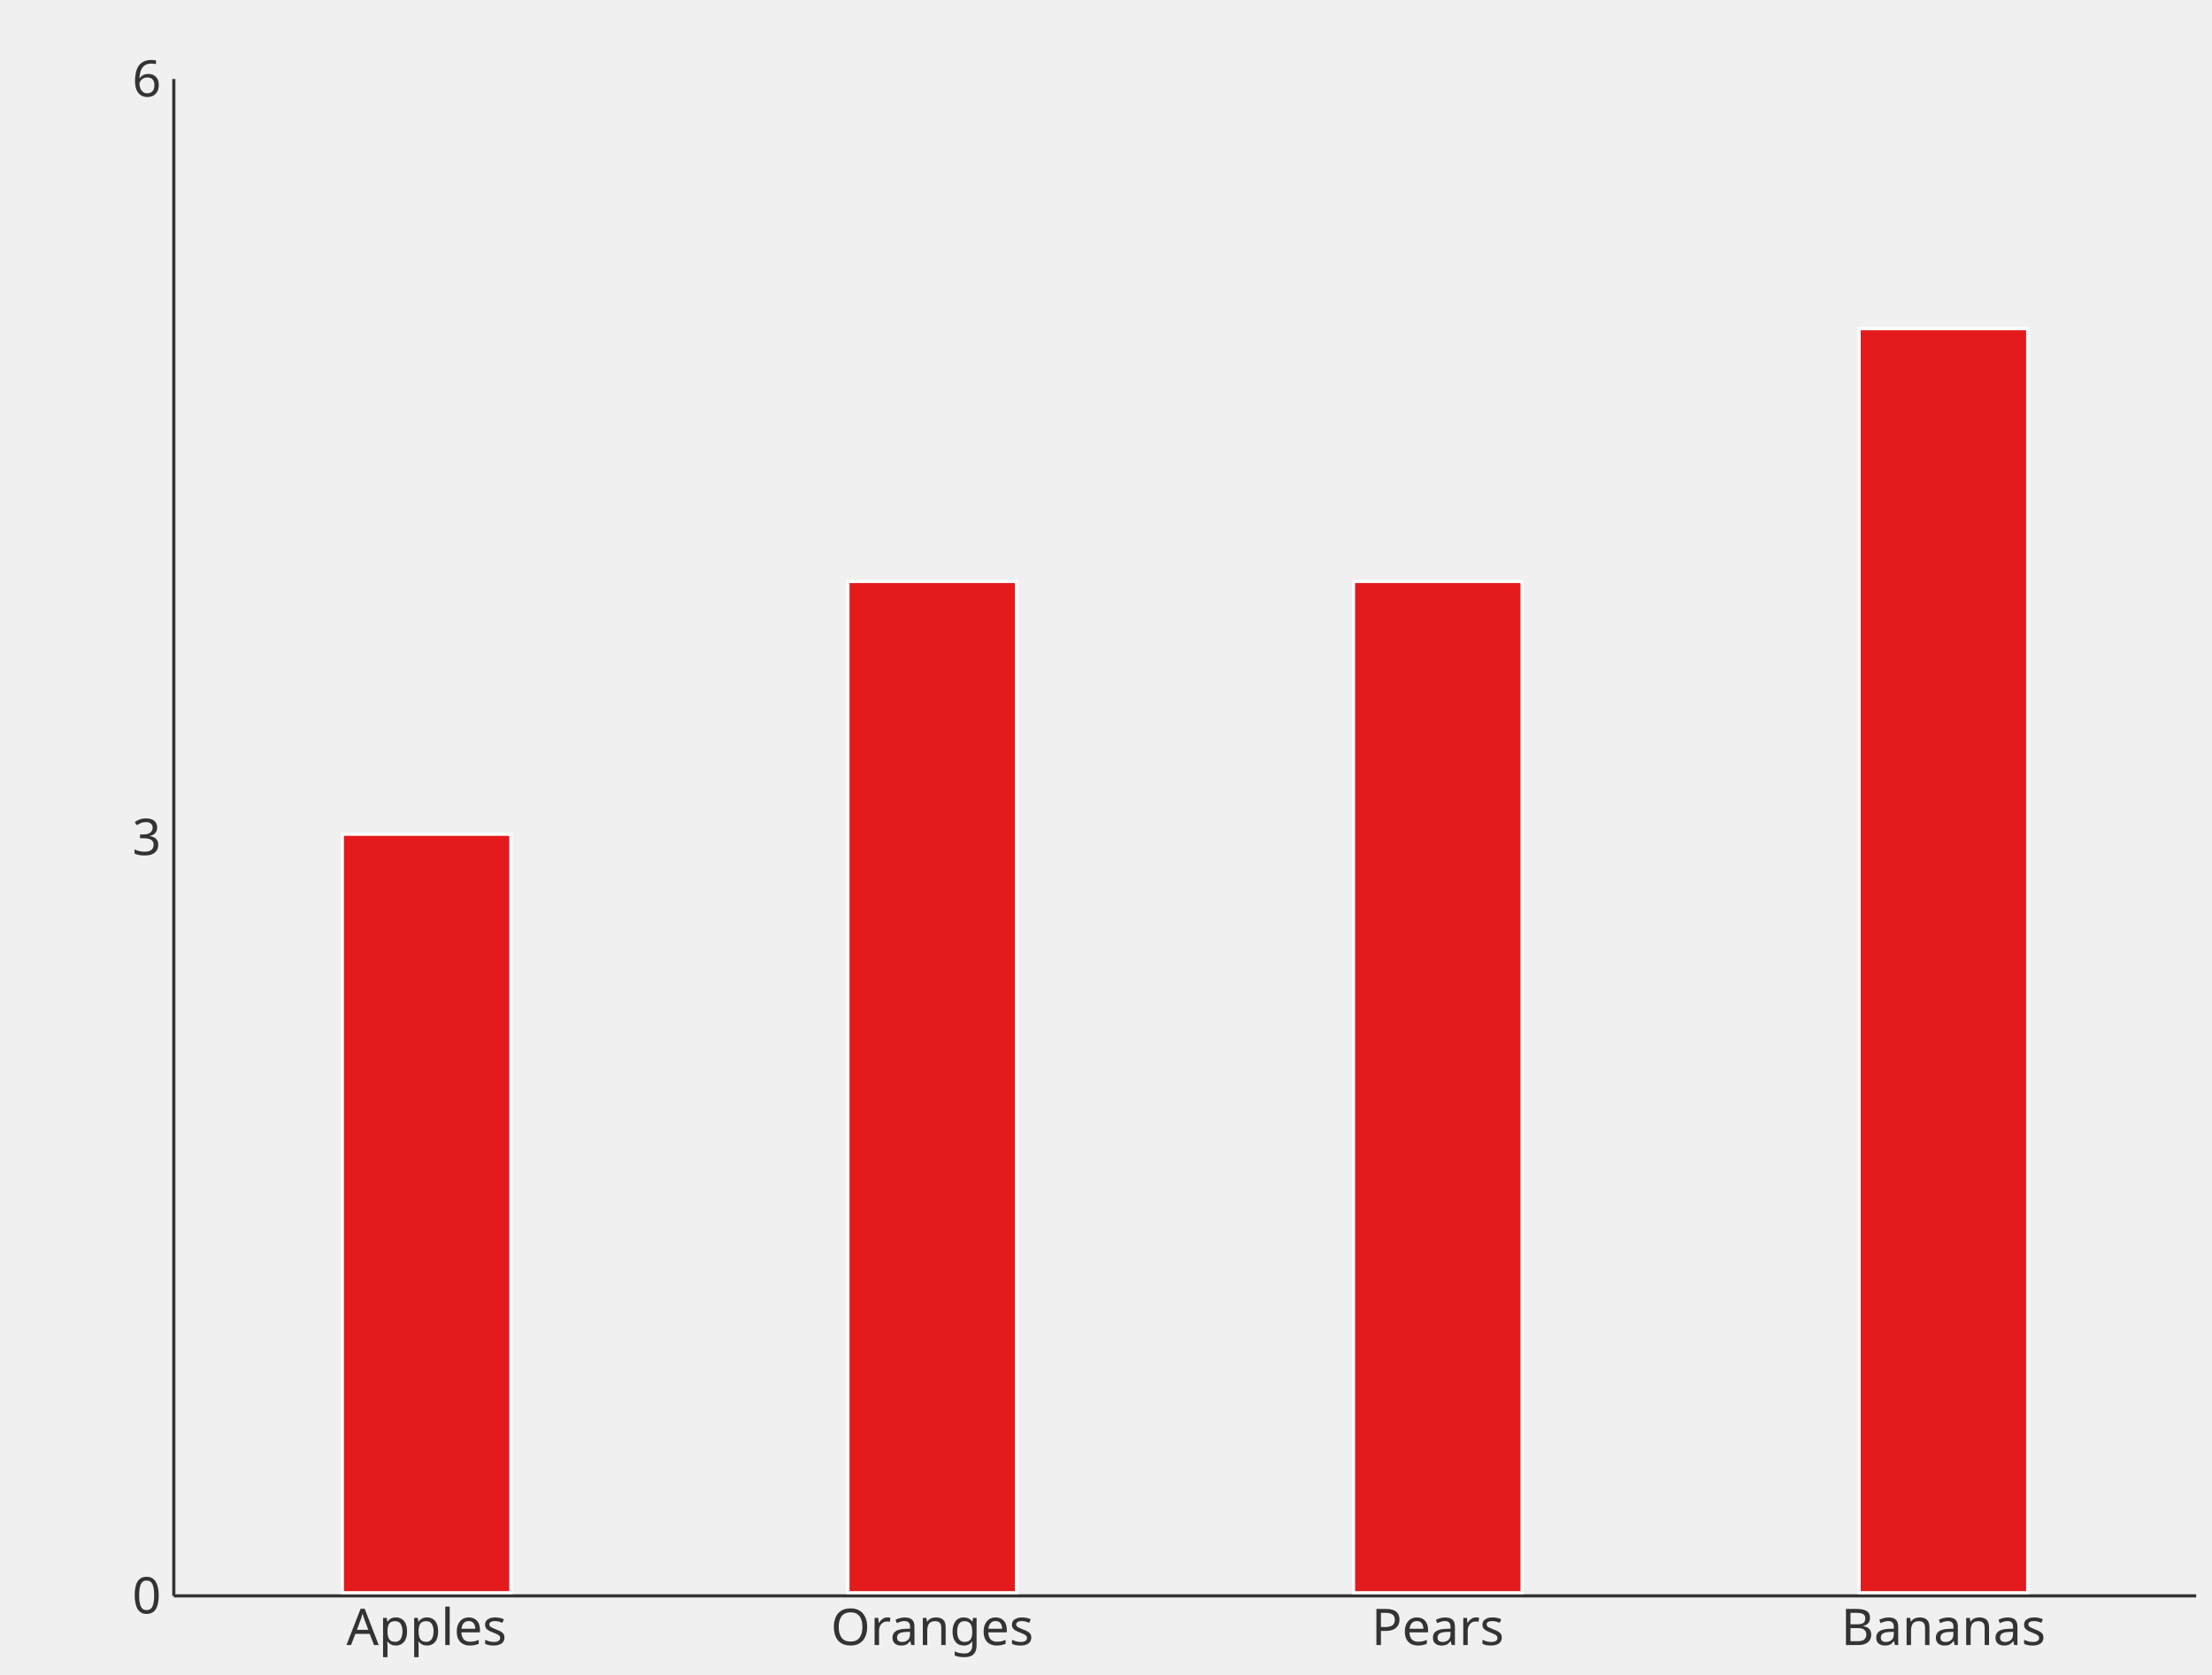
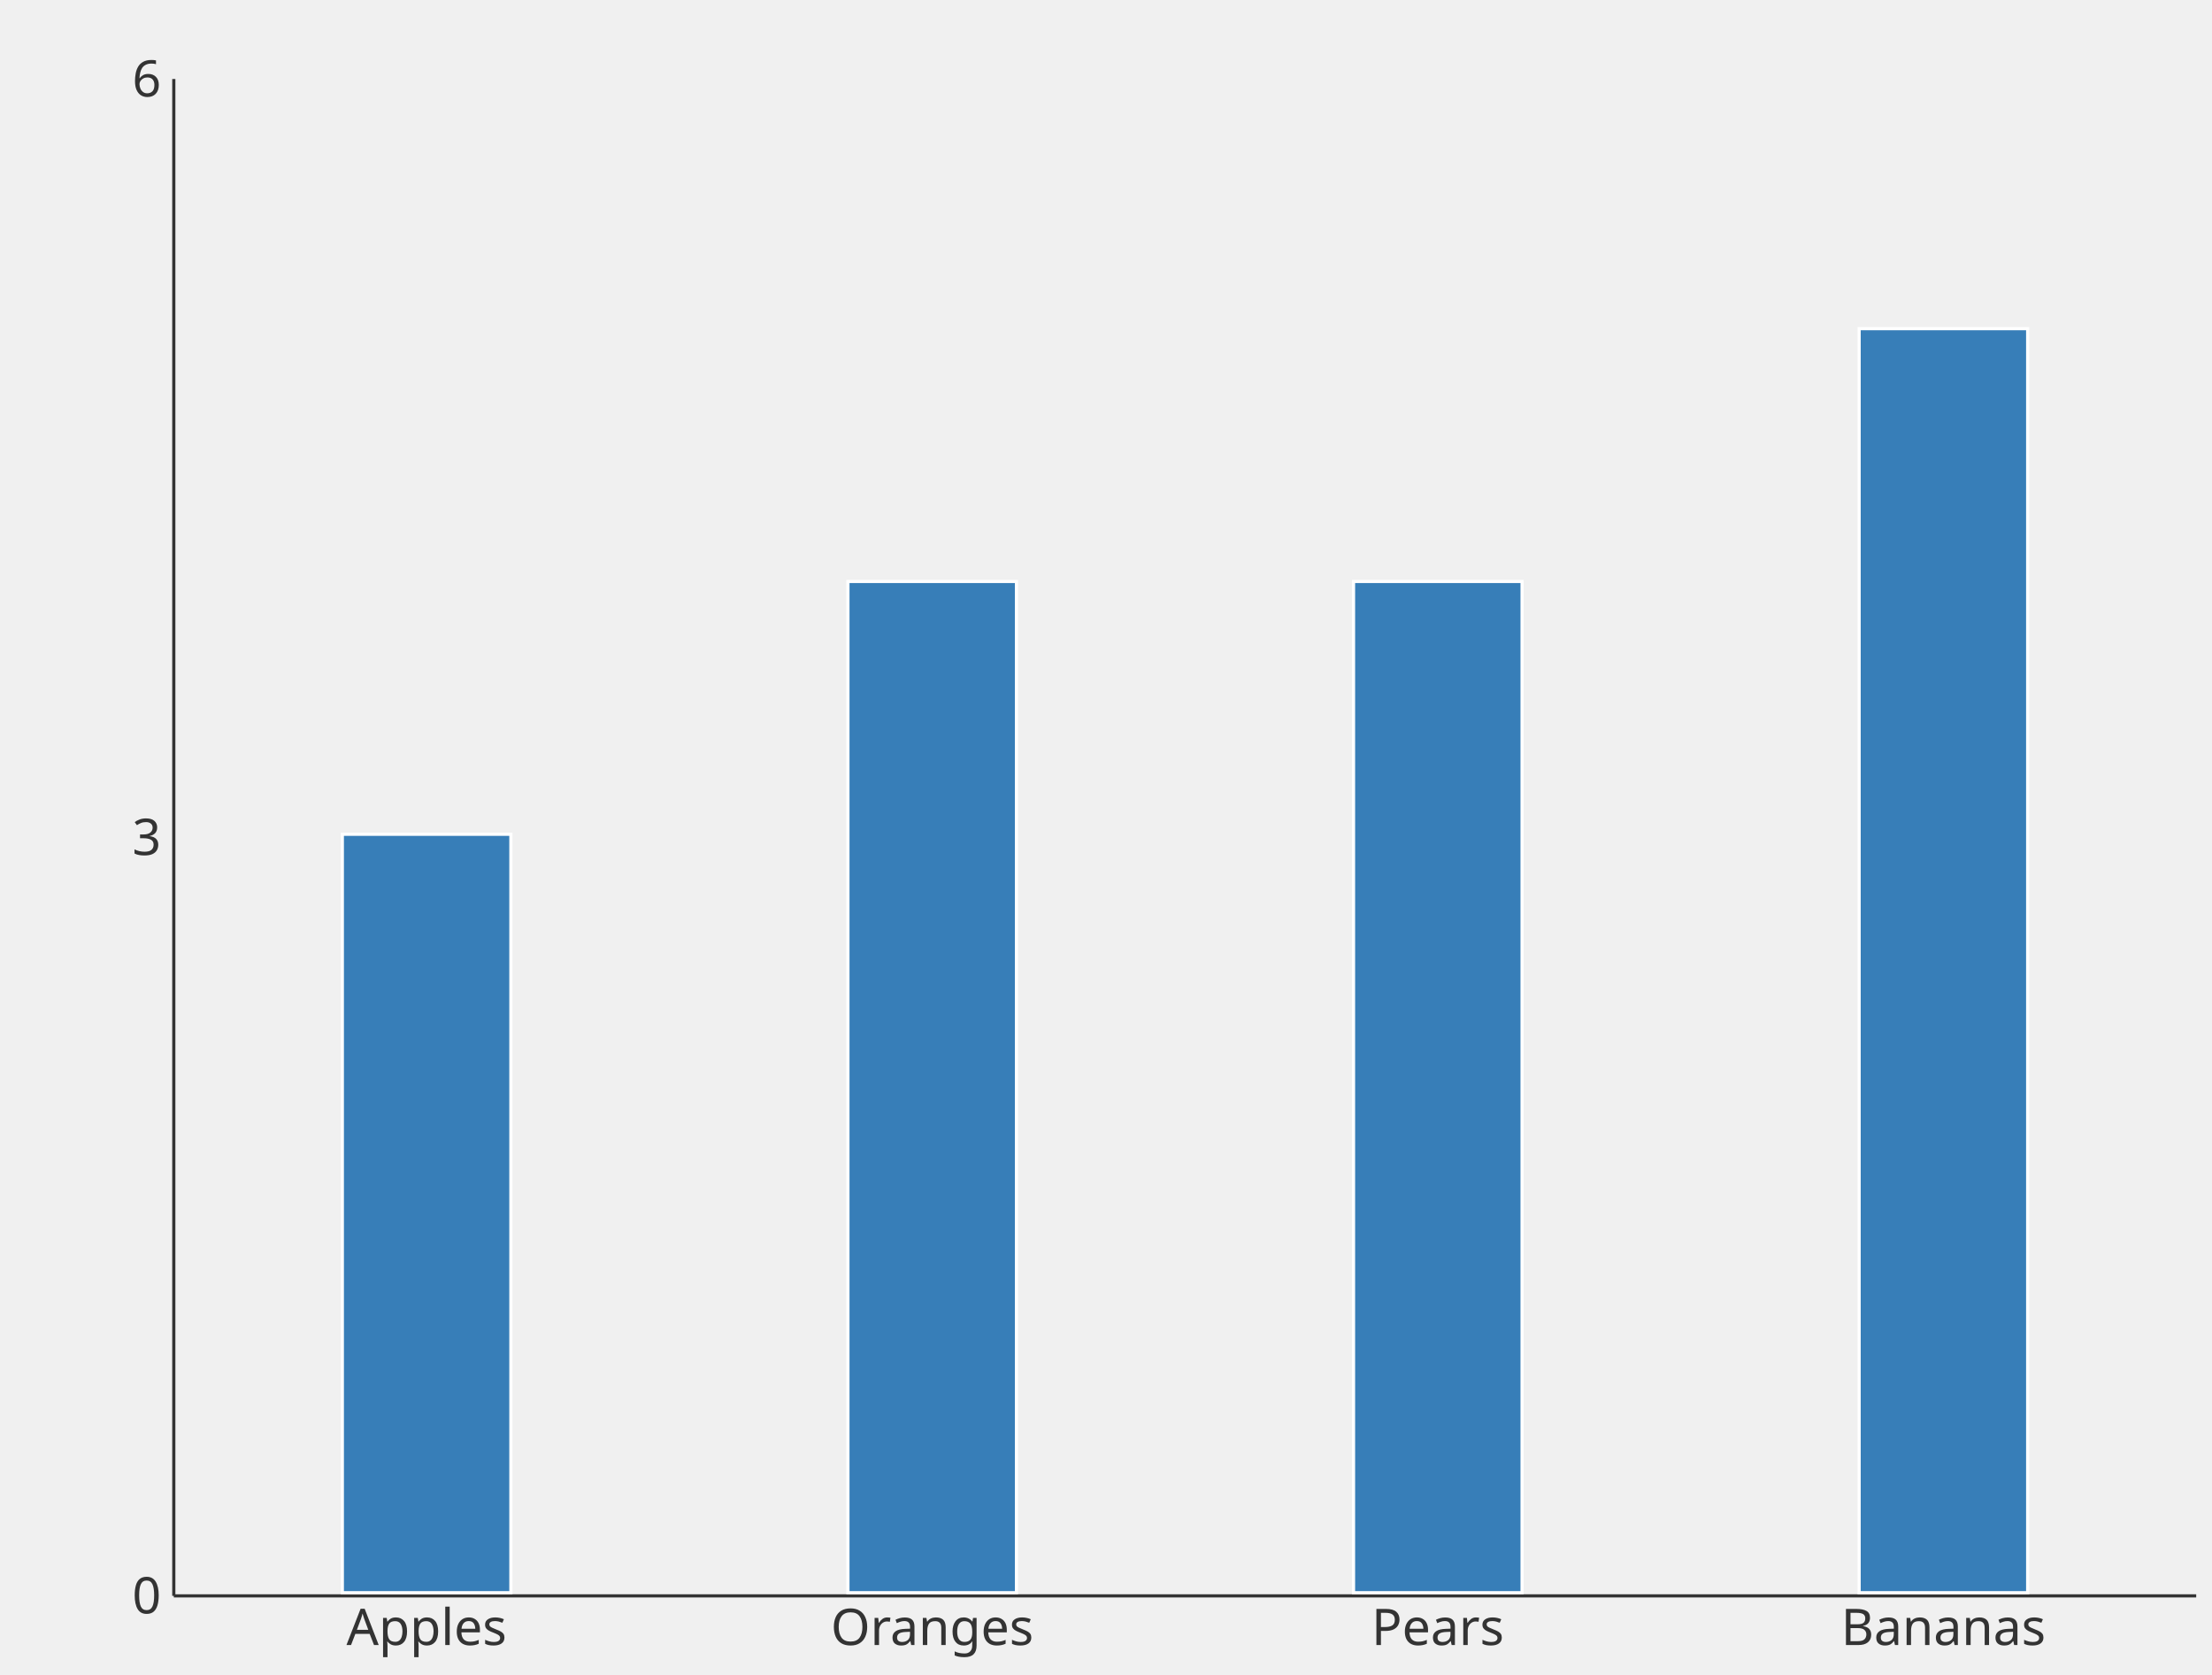
<svg xmlns="http://www.w3.org/2000/svg" font-family="sans-serif" font-size="16" viewBox="-55 -25 700 530">
  <style>
		@media (prefers-color-scheme: dark) {
			[fill="#333"] {fill: white}
			[stroke="#333"] {stroke: white}
		}
	</style>
  <g role="table">
    <line stroke="#333" x1="0" x2="0" y1="0" y2="480" />
    <line stroke="#333" x1="0" x2="640" y1="480" y2="480" />
    <g aria-hidden="true">
      <text dominant-baseline="middle" fill="#333" text-anchor="end" x="-4" y="480">0</text>
      <text dominant-baseline="middle" fill="#333" text-anchor="end" x="-4" y="240">3</text>
      <text dominant-baseline="middle" fill="#333" text-anchor="end" x="-4" y="0">6</text>
    </g>
    <g role="row">
      <text dominant-baseline="middle" fill="#333" role="columnheader" text-anchor="middle" x="80" y="490">Apples</text>
      <text dominant-baseline="middle" fill="#333" role="columnheader" text-anchor="middle" x="240" y="490">Oranges</text>
      <text dominant-baseline="middle" fill="#333" role="columnheader" text-anchor="middle" x="400" y="490">Pears</text>
      <text dominant-baseline="middle" fill="#333" role="columnheader" text-anchor="middle" x="560" y="490">Bananas</text>
    </g>
-     <g fill="#e41a1c" role="row" stroke="white">
+     <g fill="#377eb8" role="row" stroke="white">
      <rect height="240" role="cell" width="53.333" x="53.333" y="239">
				</rect>
      <rect height="320" role="cell" width="53.333" x="213.333" y="159">
				</rect>
      <rect height="320" role="cell" width="53.333" x="373.333" y="159">
				</rect>
      <rect height="400" role="cell" width="53.333" x="533.333" y="79">
				</rect>
    </g>
  </g>
</svg>
